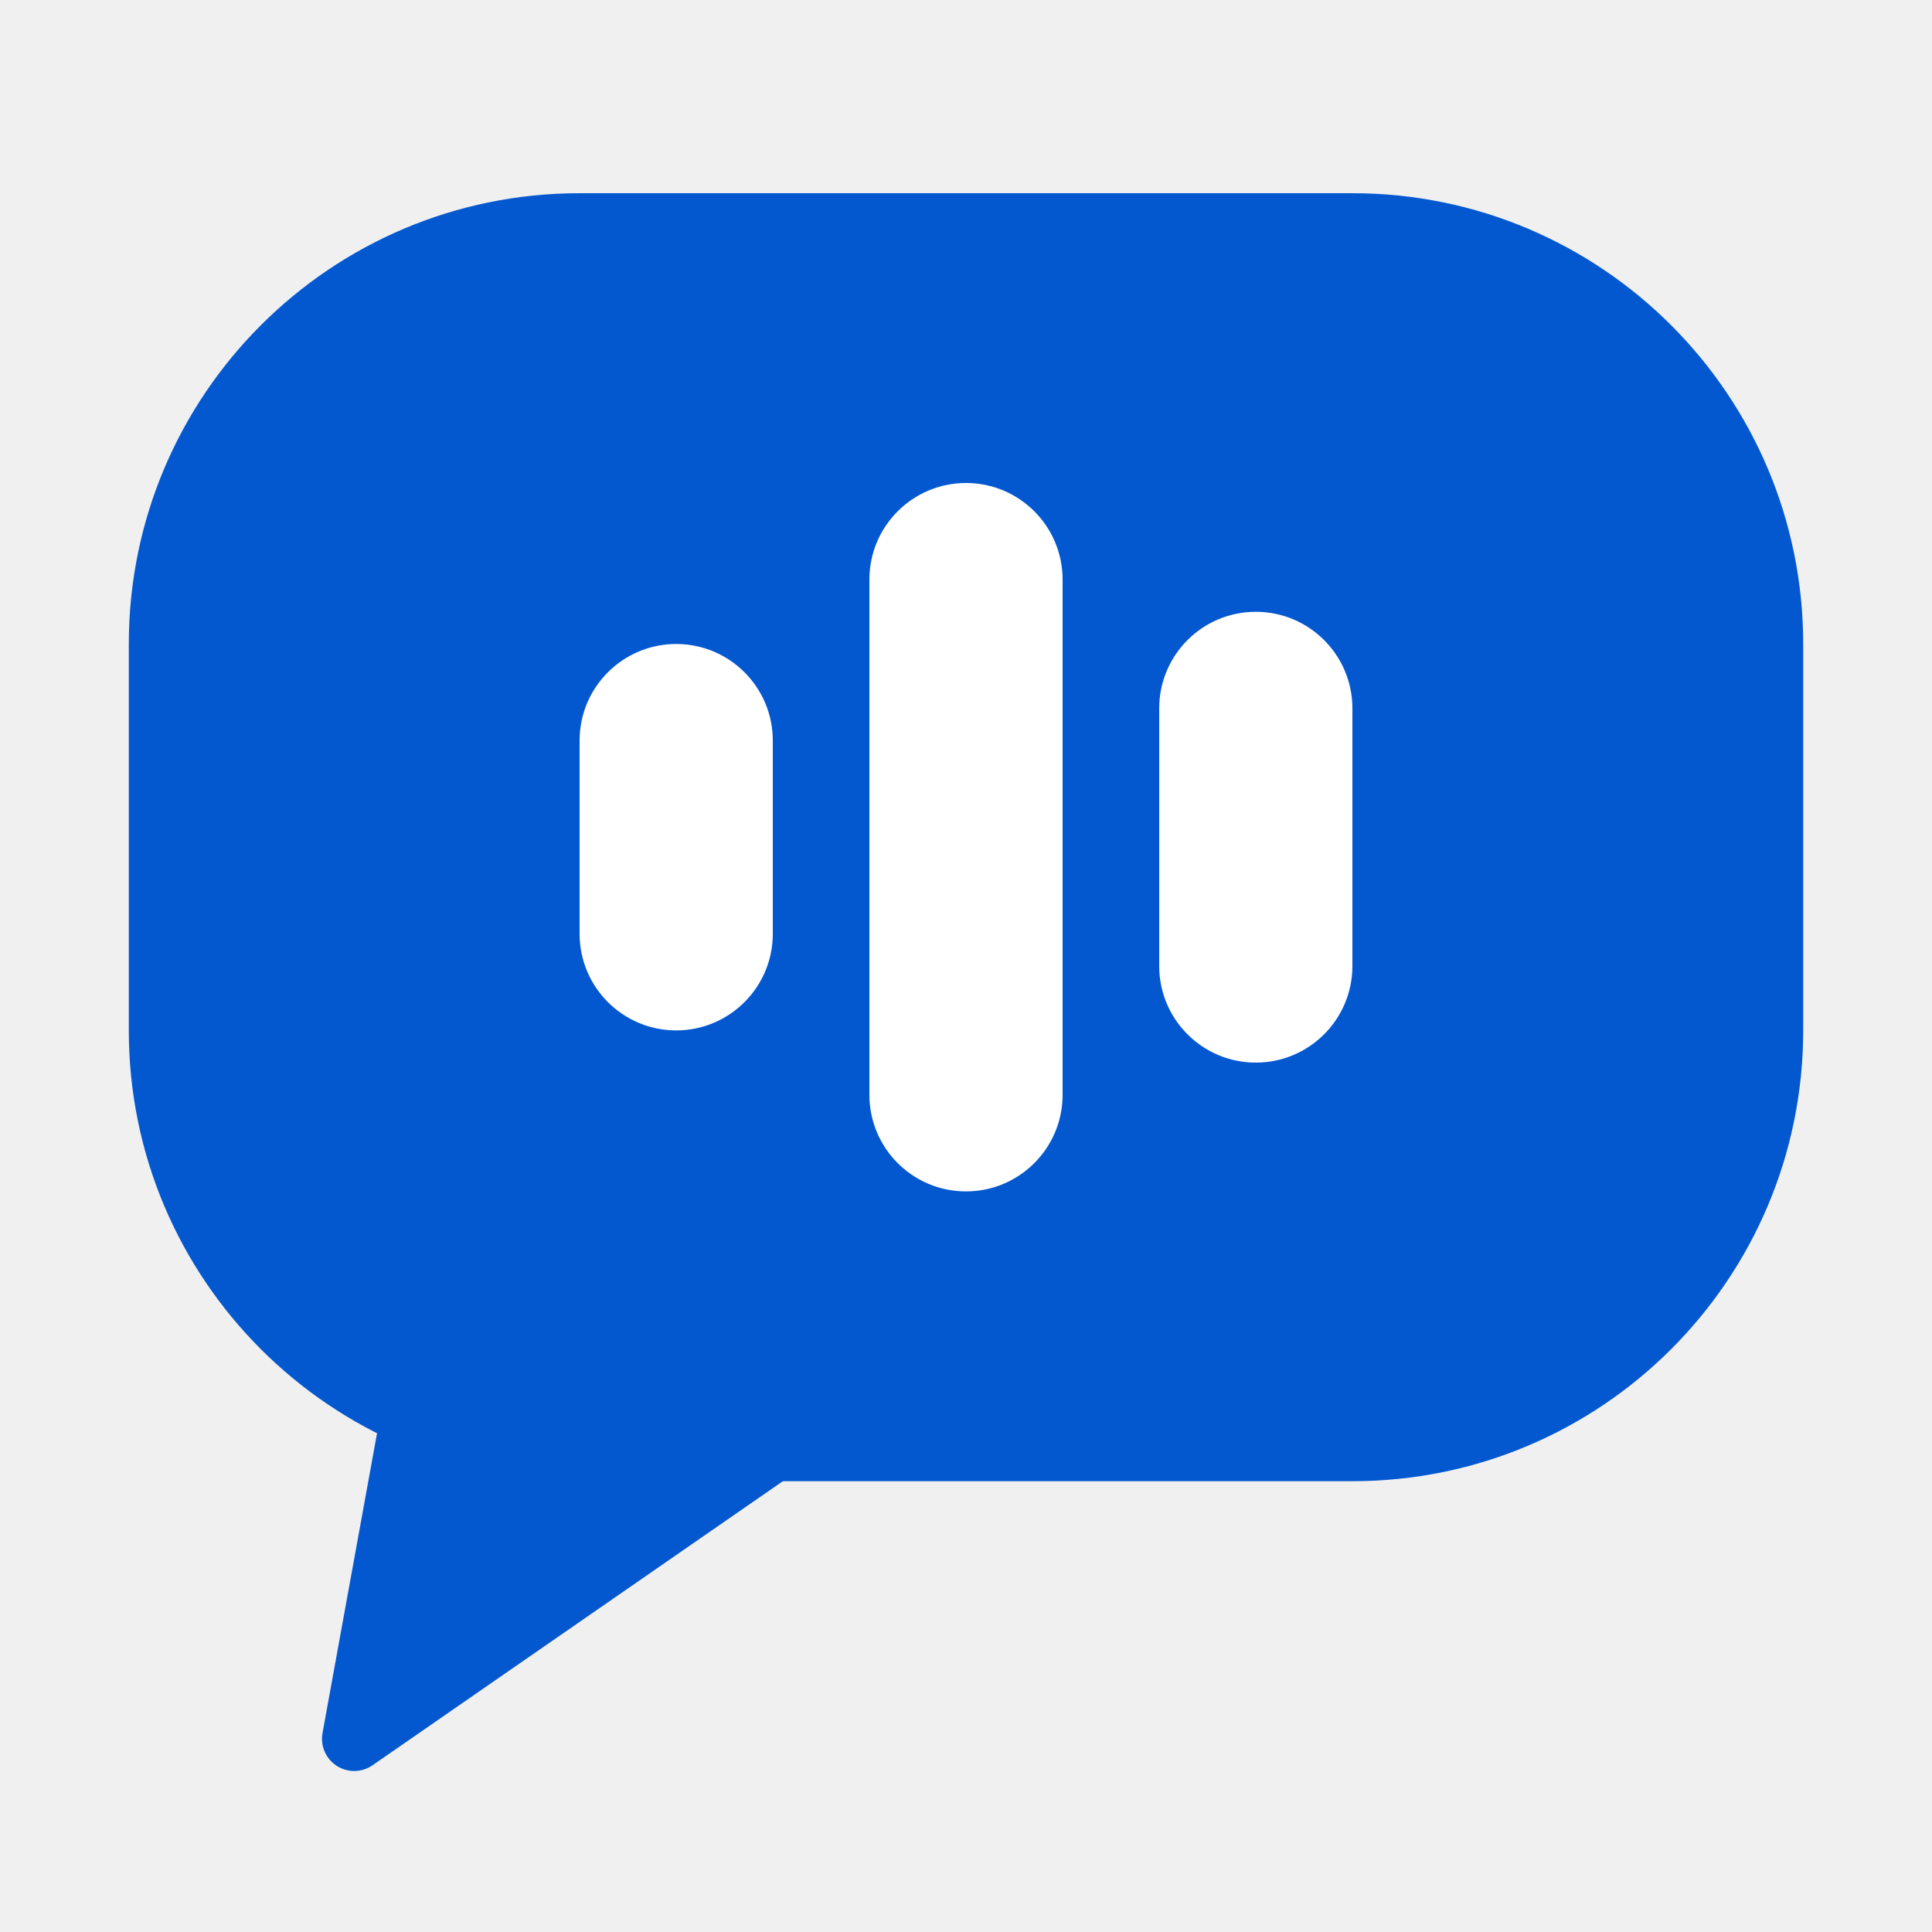
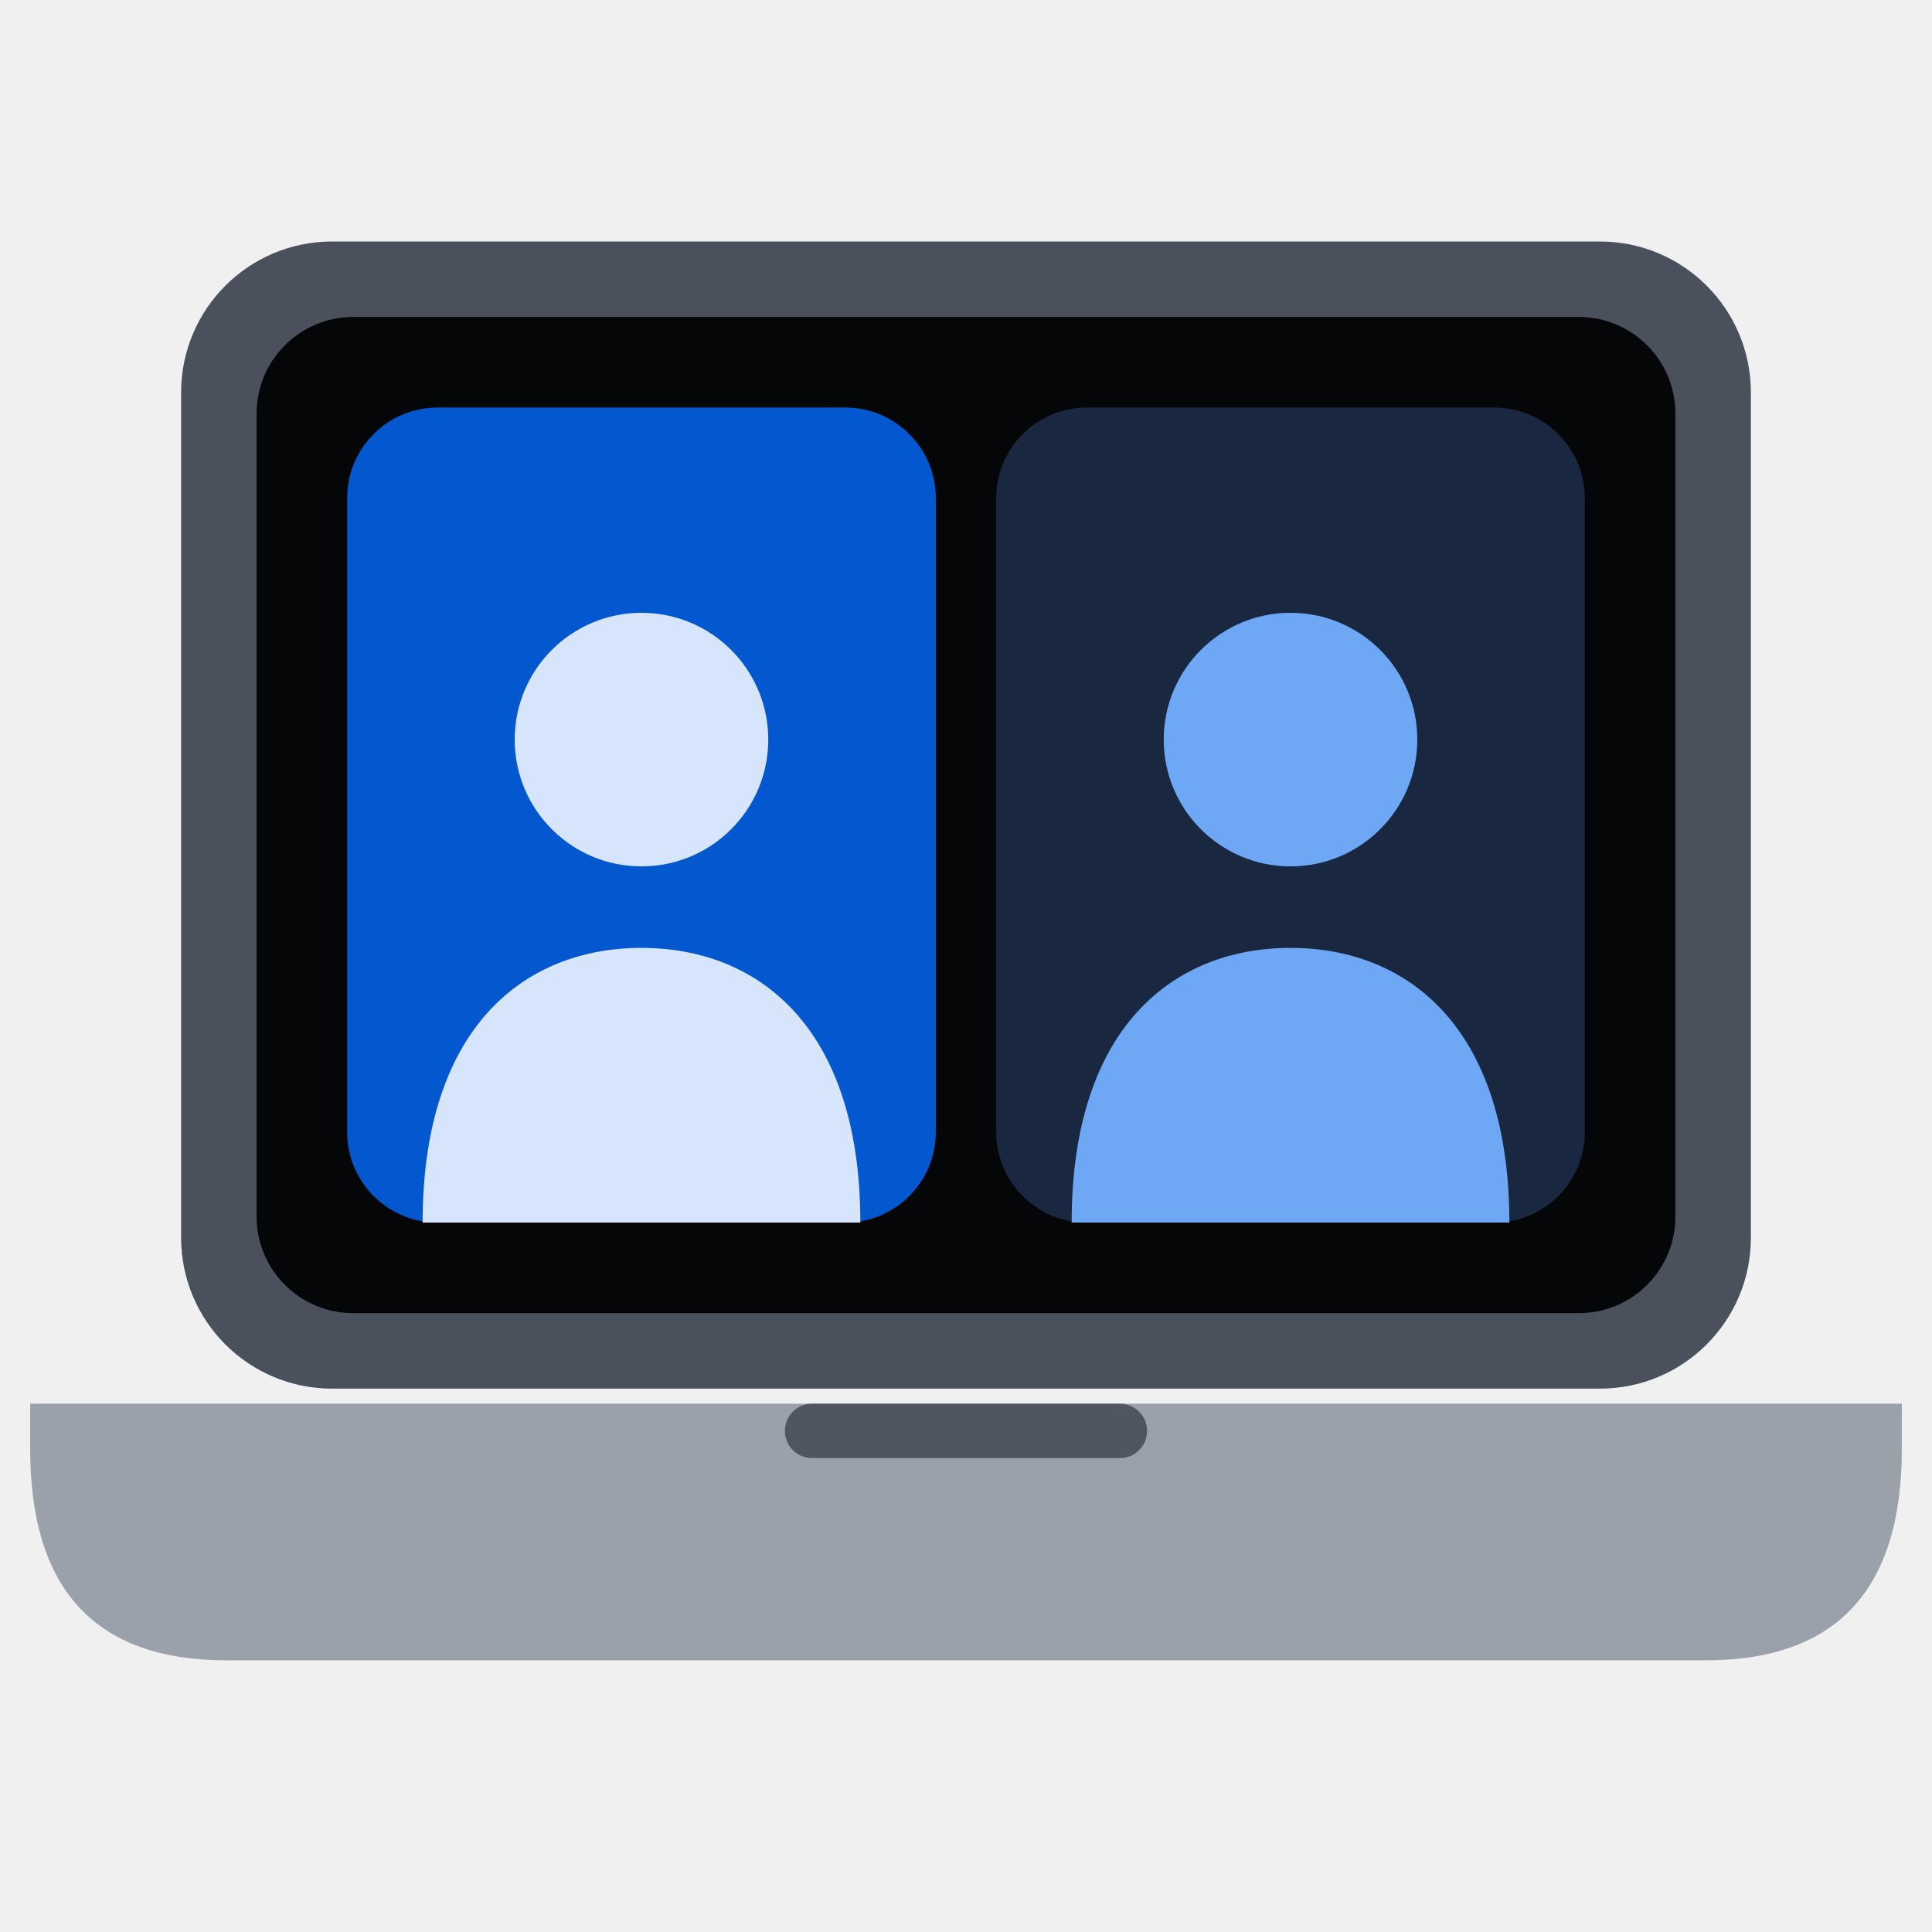
- <svg xmlns="http://www.w3.org/2000/svg" viewBox="0 0 120 120">
-   <rect x="8" y="12" width="104" height="80" rx="28" fill="#0458cf" />
-   <path d="M26 86 L22 108 L48 90 Z" fill="#0458cf" stroke="#0458cf" stroke-width="4" stroke-linejoin="round" />
-   <rect x="36" y="40" width="12" height="24" rx="6" fill="#fff" />
-   <rect x="54" y="30" width="12" height="44" rx="6" fill="#fff" />
-   <rect x="72" y="38" width="12" height="28" rx="6" fill="#fff" />
+ <svg xmlns="http://www.w3.org/2000/svg" viewBox="0 0 64 64">
+   <rect x="6" y="8" width="52" height="38" rx="5" fill="#4a515c" />
+   <rect x="8.5" y="10.5" width="47" height="33" rx="3.2" fill="#050608" />
+   <rect x="11.5" y="13.5" width="19.5" height="27" rx="3" fill="#0458cf" />
+   <rect x="33" y="13.5" width="19.5" height="27" rx="3" fill="#1a2740" />
+   <circle cx="21.25" cy="24.5" r="4.2" fill="#d6e5fb" />
+   <path d="M14 40.5C14 34 17.4 31.4 21.25 31.4S28.5 34 28.5 40.5Z" fill="#d6e5fb" />
+   <circle cx="42.75" cy="24.5" r="4.2" fill="#6ea8f5" />
+   <path d="M35.5 40.5C35.5 34 38.9 31.4 42.75 31.4S50 34 50 40.5Z" fill="#6ea8f5" />
+   <path d="M1 46.5H63V48Q63 55 56.5 55H7.5Q1 55 1 48Z" fill="#9aa1ab" />
+   <rect x="26" y="46.5" width="12" height="1.8" rx="0.9" fill="#50565f" />
</svg>
